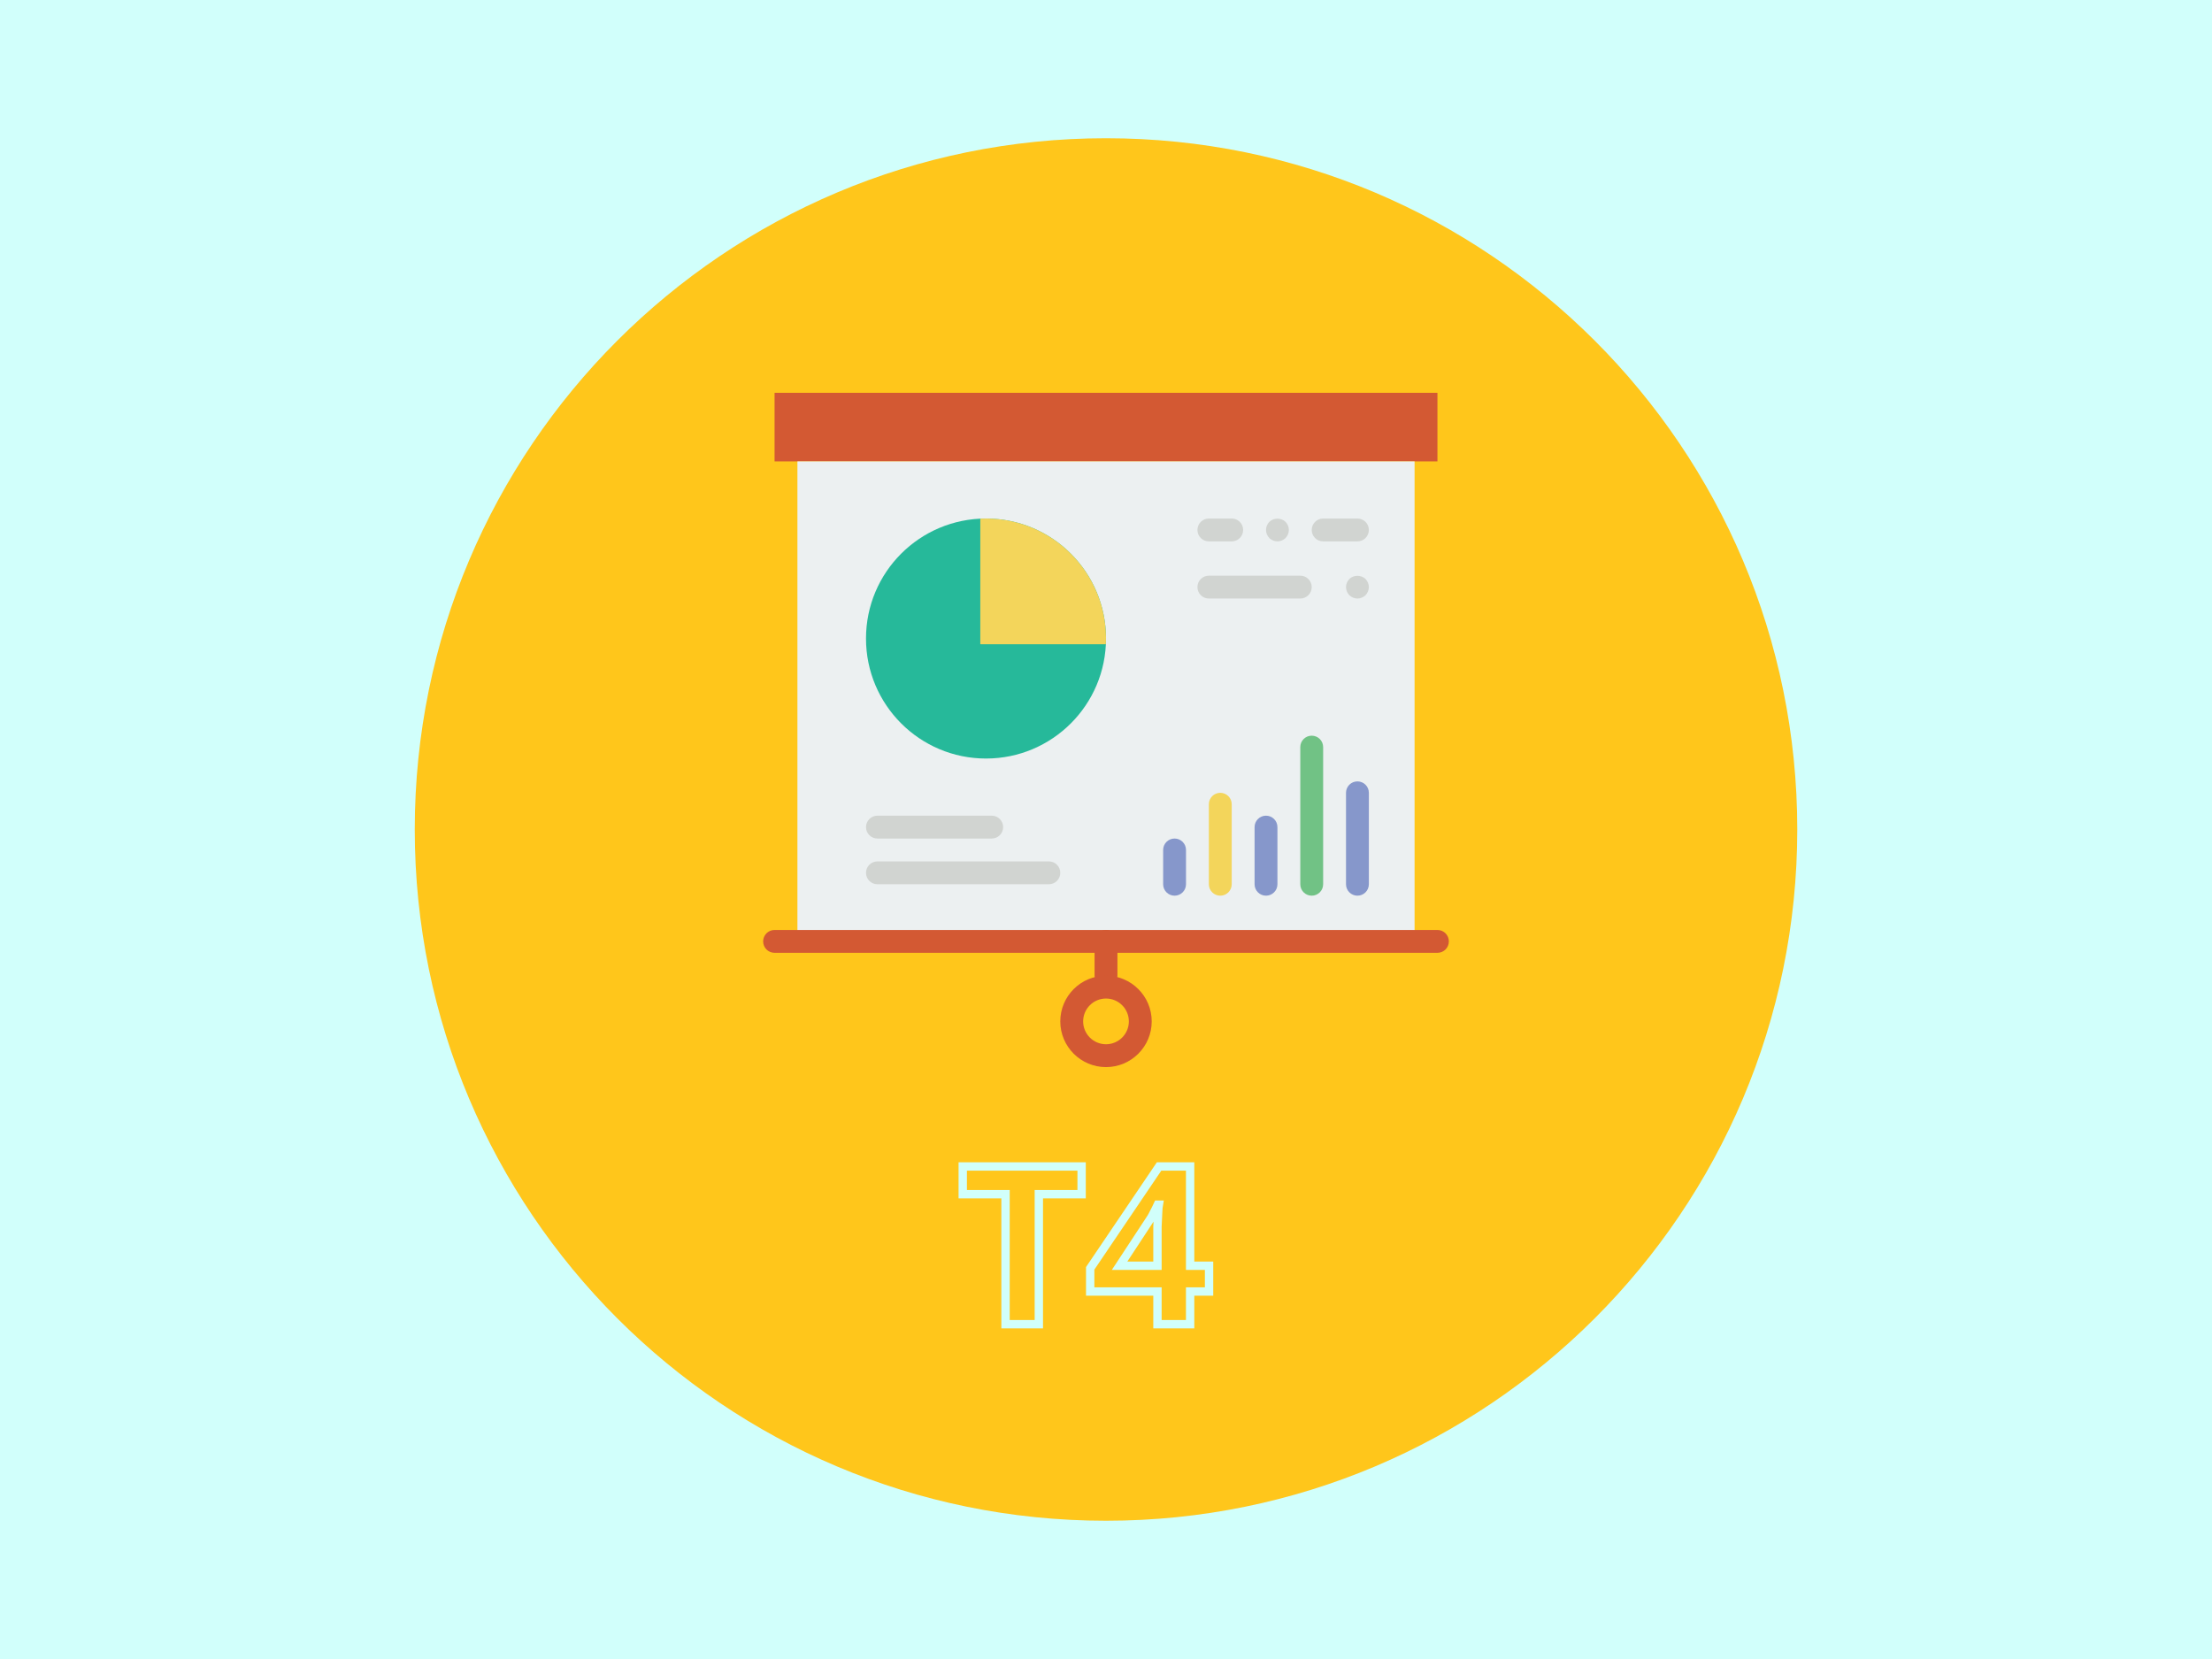
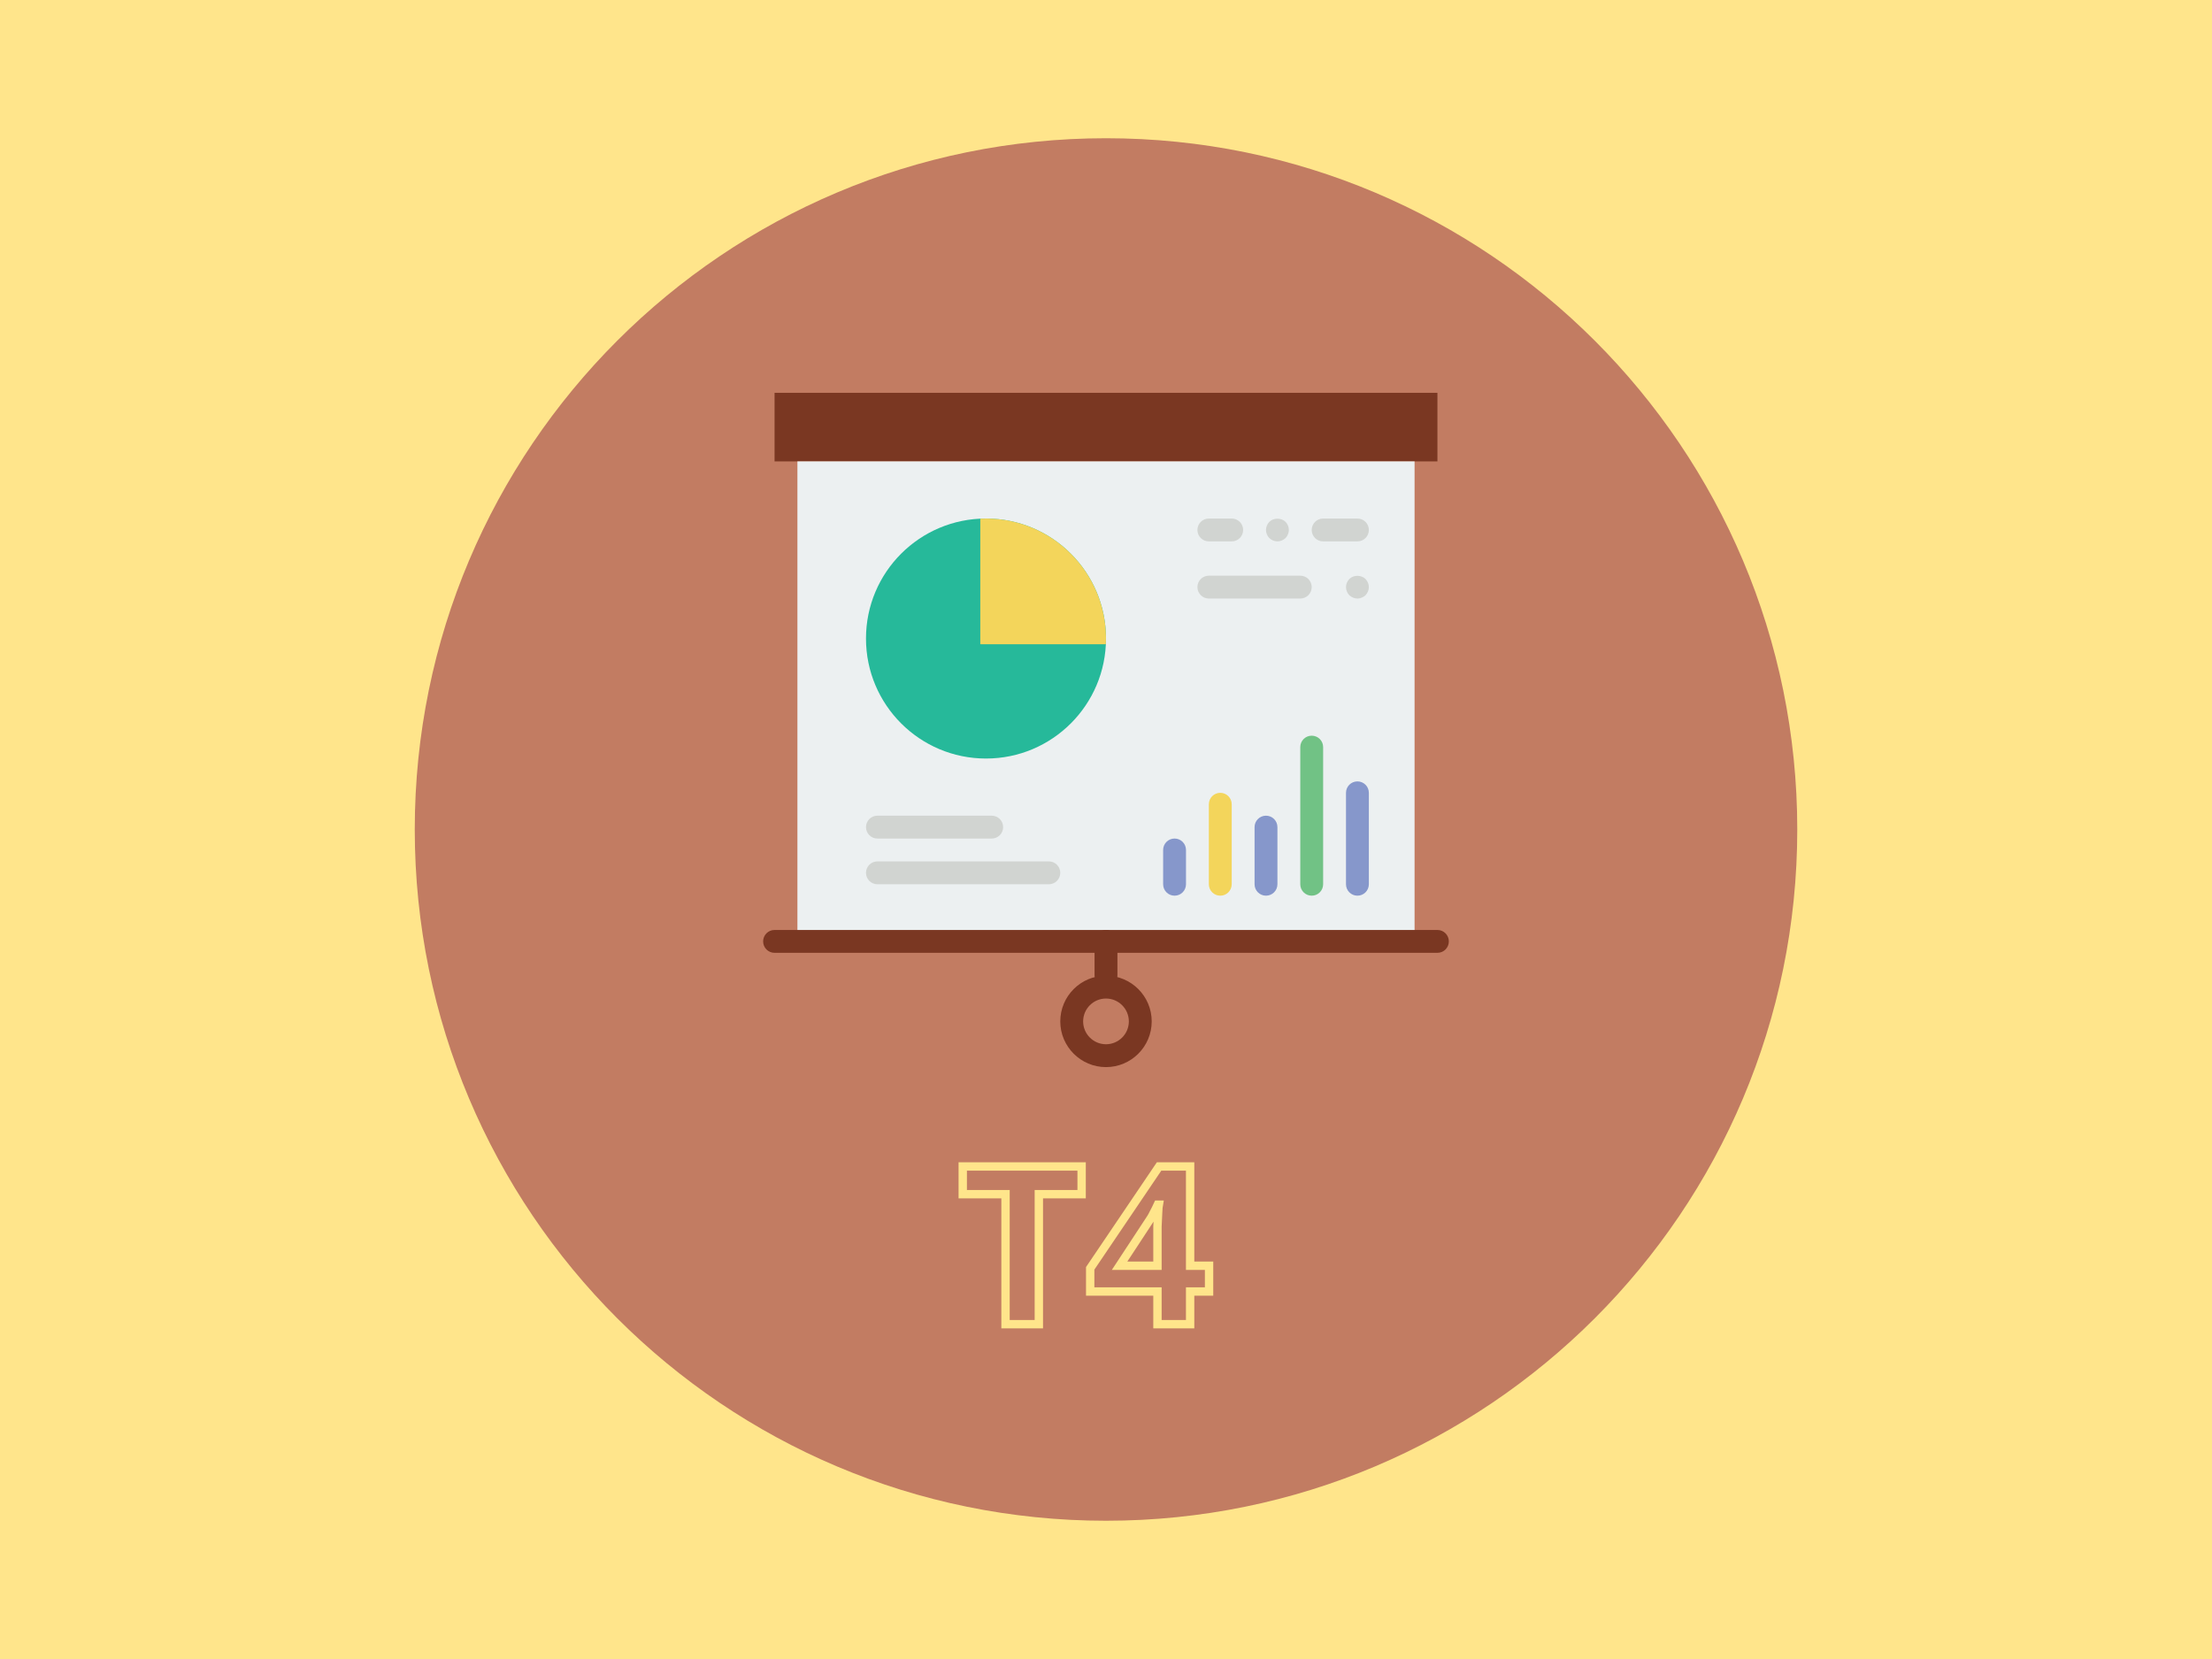
<svg xmlns="http://www.w3.org/2000/svg" width="400" height="300" viewBox="0 0 105.833 79.375" version="1.1" id="svg8">
  <defs id="defs2" />
  <g id="layer1" transform="translate(0,-217.625)">
-     <rect style="fill:#d1fffb;fill-opacity:1;stroke-width:0.25" id="rect4583" width="105.833" height="79.375" x="0" y="217.625" />
-     <circle style="fill:#ffc61b;fill-opacity:1;stroke-width:0.187" id="path3774" cx="52.917" cy="257.312" r="33.073" />
-     <g id="g8358" transform="matrix(0.5468056,0,0,0.5468056,36.5125,236.1459)">
+     <rect style="fill:#ffe58b;fill-opacity:1;stroke-width:0.25" id="rect4583" width="105.833" height="79.375" x="0" y="217.625" />
+     <circle style="fill:#c27c62;fill-opacity:1;stroke-width:0.187" id="path3774" cx="52.917" cy="257.312" r="33.073" />
+     <text xml:space="preserve" style="font-style:normal;font-weight:normal;font-size:10.583px;line-height:1.25;font-family:sans-serif;letter-spacing:0px;word-spacing:0px;fill:none;fill-opacity:1;stroke:#ffe58b;stroke-width:0.4;stroke-miterlimit:4;stroke-dasharray:none;stroke-opacity:1;" x="45.845" y="280.981" id="text4864">
+       <tspan id="tspan4862" x="45.845" y="280.981" style="font-style:normal;font-variant:normal;font-weight:bold;font-stretch:normal;font-family:sans-serif;-inkscape-font-specification:'sans-serif Bold';fill:none;fill-opacity:1;stroke:#ffe58b;stroke-width:0.4;stroke-miterlimit:4;stroke-dasharray:none;stroke-opacity:1;">T4</tspan>
+     </text>
+     <g id="g8358" transform="matrix(0.5468056,0,0,0.5468056,36.512,236.1461)">
      <g id="g8284">
-         <rect id="rect8246" height="6" width="58" style="fill:#d35933;fill-opacity:1" y="0.5" x="1" />
+         <rect id="rect8246" height="6" width="58" style="fill:#7a3722;fill-opacity:1" y="0.5" x="1" />
        <rect id="rect8248" height="42" width="54" style="fill:#ecf0f1" y="6.5" x="3" />
        <path id="path8250" d="m 36,44.5 c -0.553,0 -1,-0.447 -1,-1 v -3 c 0,-0.553 0.447,-1 1,-1 0.553,0 1,0.447 1,1 v 3 c 0,0.553 -0.447,1 -1,1 z" style="fill:#8697cb" />
        <path id="path8252" d="m 40,44.5 c -0.553,0 -1,-0.447 -1,-1 v -7 c 0,-0.553 0.447,-1 1,-1 0.553,0 1,0.447 1,1 v 7 c 0,0.553 -0.447,1 -1,1 z" style="fill:#f3d55b" />
        <path id="path8254" d="m 44,44.5 c -0.553,0 -1,-0.447 -1,-1 v -5 c 0,-0.553 0.447,-1 1,-1 0.553,0 1,0.447 1,1 v 5 c 0,0.553 -0.447,1 -1,1 z" style="fill:#8697cb" />
        <path id="path8256" d="m 48,44.5 c -0.553,0 -1,-0.447 -1,-1 v -12 c 0,-0.553 0.447,-1 1,-1 0.553,0 1,0.447 1,1 v 12 c 0,0.553 -0.447,1 -1,1 z" style="fill:#71c285" />
        <path id="path8258" d="m 52,44.5 c -0.553,0 -1,-0.447 -1,-1 v -8 c 0,-0.553 0.447,-1 1,-1 0.553,0 1,0.447 1,1 v 8 c 0,0.553 -0.447,1 -1,1 z" style="fill:#8697cb" />
        <path id="path8260" d="M 20,39.5 H 10 c -0.553,0 -1,-0.447 -1,-1 0,-0.553 0.447,-1 1,-1 h 10 c 0.553,0 1,0.447 1,1 0,0.553 -0.447,1 -1,1 z" style="fill:#d1d4d1" />
        <path id="path8262" d="M 25,43.5 H 10 c -0.553,0 -1,-0.447 -1,-1 0,-0.553 0.447,-1 1,-1 h 15 c 0.553,0 1,0.447 1,1 0,0.553 -0.447,1 -1,1 z" style="fill:#d1d4d1" />
        <circle id="circle8264" r="10.5" cy="22" cx="19.5" style="fill:#26b99a" />
        <path id="path8266" d="M 19.014,11.511 C 19.009,11.516 19.005,11.52 19,11.525 v 10.938 c 0,0.02 0.016,0.037 0.037,0.037 h 10.938 c 0.005,-0.005 0.009,-0.009 0.014,-0.014 0.279,-6.183 -4.792,-11.254 -10.975,-10.975 z" style="fill:#f3d55b" />
        <path id="path8268" d="m 47,18.5 h -8 c -0.553,0 -1,-0.447 -1,-1 0,-0.553 0.447,-1 1,-1 h 8 c 0.553,0 1,0.447 1,1 0,0.553 -0.447,1 -1,1 z" style="fill:#d1d4d1" />
        <path id="path8270" d="m 52,18.5 c -0.26,0 -0.521,-0.11 -0.71,-0.29 C 51.109,18.02 51,17.76 51,17.5 c 0,-0.26 0.109,-0.521 0.29,-0.71 0.37,-0.37 1.05,-0.37 1.42,0 0.18,0.189 0.29,0.45 0.29,0.71 0,0.26 -0.11,0.52 -0.29,0.71 -0.19,0.18 -0.45,0.29 -0.71,0.29 z" style="fill:#d1d4d1" />
        <path id="path8272" d="m 52,13.5 h -3 c -0.553,0 -1,-0.447 -1,-1 0,-0.553 0.447,-1 1,-1 h 3 c 0.553,0 1,0.447 1,1 0,0.553 -0.447,1 -1,1 z" style="fill:#d1d4d1" />
        <path id="path8274" d="m 41,13.5 h -2 c -0.553,0 -1,-0.447 -1,-1 0,-0.553 0.447,-1 1,-1 h 2 c 0.553,0 1,0.447 1,1 0,0.553 -0.447,1 -1,1 z" style="fill:#d1d4d1" />
        <path id="path8276" d="m 45,13.5 c -0.26,0 -0.521,-0.11 -0.71,-0.29 C 44.109,13.02 44,12.76 44,12.5 c 0,-0.26 0.109,-0.521 0.29,-0.71 0.37,-0.37 1.05,-0.37 1.42,0 0.18,0.189 0.29,0.439 0.29,0.71 0,0.26 -0.11,0.52 -0.29,0.71 -0.19,0.18 -0.45,0.29 -0.71,0.29 z" style="fill:#d1d4d1" />
-         <path id="path8278" d="M 59,49.5 H 1 c -0.553,0 -1,-0.447 -1,-1 0,-0.553 0.447,-1 1,-1 h 58 c 0.553,0 1,0.447 1,1 0,0.553 -0.447,1 -1,1 z" style="fill:#d35933;fill-opacity:1" />
-         <path id="path8280" d="m 30,52.5 c -0.553,0 -1,-0.447 -1,-1 v -3 c 0,-0.553 0.447,-1 1,-1 0.553,0 1,0.447 1,1 v 3 c 0,0.553 -0.447,1 -1,1 z" style="fill:#d35933;fill-opacity:1" />
-         <path id="path8282" d="m 30,59.5 c -2.206,0 -4,-1.794 -4,-4 0,-2.206 1.794,-4 4,-4 2.206,0 4,1.794 4,4 0,2.206 -1.794,4 -4,4 z m 0,-6 c -1.103,0 -2,0.897 -2,2 0,1.103 0.897,2 2,2 1.103,0 2,-0.897 2,-2 0,-1.103 -0.897,-2 -2,-2 z" style="fill:#d35933;fill-opacity:1" />
+         <path style="fill:#7a3722;fill-opacity:1;stroke-width:2.067" d="m 140.066,168.166 c -1.143,0 -2.066,0.925 -2.066,2.068 0,1.143 0.924,2.066 2.066,2.066 h 119.867 c 1.143,0 2.066,-0.924 2.066,-2.066 0,-1.143 -0.924,-2.068 -2.066,-2.068 z" transform="matrix(0.483871,0,0,0.483871,-66.77419,-33.87107)" id="path8278" />
+         <path id="path8280" d="m 30,52.5 c -0.553,0 -1,-0.447 -1,-1 v -3 c 0,-0.553 0.447,-1 1,-1 0.553,0 1,0.447 1,1 v 3 c 0,0.553 -0.447,1 -1,1 z" style="fill:#7a3722;fill-opacity:1" />
+         <path id="path8282" d="m 30,59.5 c -2.206,0 -4,-1.794 -4,-4 0,-2.206 1.794,-4 4,-4 2.206,0 4,1.794 4,4 0,2.206 -1.794,4 -4,4 z m 0,-6 c -1.103,0 -2,0.897 -2,2 0,1.103 0.897,2 2,2 1.103,0 2,-0.897 2,-2 0,-1.103 -0.897,-2 -2,-2 z" style="fill:#7a3722;fill-opacity:1" />
      </g>
      <g id="g8286" />
      <g id="g8288" />
      <g id="g8290" />
      <g id="g8292" />
      <g id="g8294" />
      <g id="g8296" />
      <g id="g8298" />
      <g id="g8300" />
      <g id="g8302" />
      <g id="g8304" />
      <g id="g8306" />
      <g id="g8308" />
      <g id="g8310" />
      <g id="g8312" />
      <g id="g8314" />
    </g>
-     <text xml:space="preserve" style="font-style:normal;font-weight:normal;font-size:10.583px;line-height:1.25;font-family:sans-serif;letter-spacing:0px;word-spacing:0px;fill:#ffc61b;fill-opacity:1;stroke:#d1fffb;stroke-width:0.4;stroke-miterlimit:4;stroke-dasharray:none;stroke-opacity:1" x="45.845" y="280.981" id="text4864">
-       <tspan id="tspan4862" x="45.845" y="280.981" style="font-style:normal;font-variant:normal;font-weight:bold;font-stretch:normal;font-family:sans-serif;-inkscape-font-specification:'sans-serif Bold';fill:#ffc61b;fill-opacity:1;stroke:#d1fffb;stroke-width:0.4;stroke-miterlimit:4;stroke-dasharray:none;stroke-opacity:1">T4</tspan>
-     </text>
  </g>
</svg>
